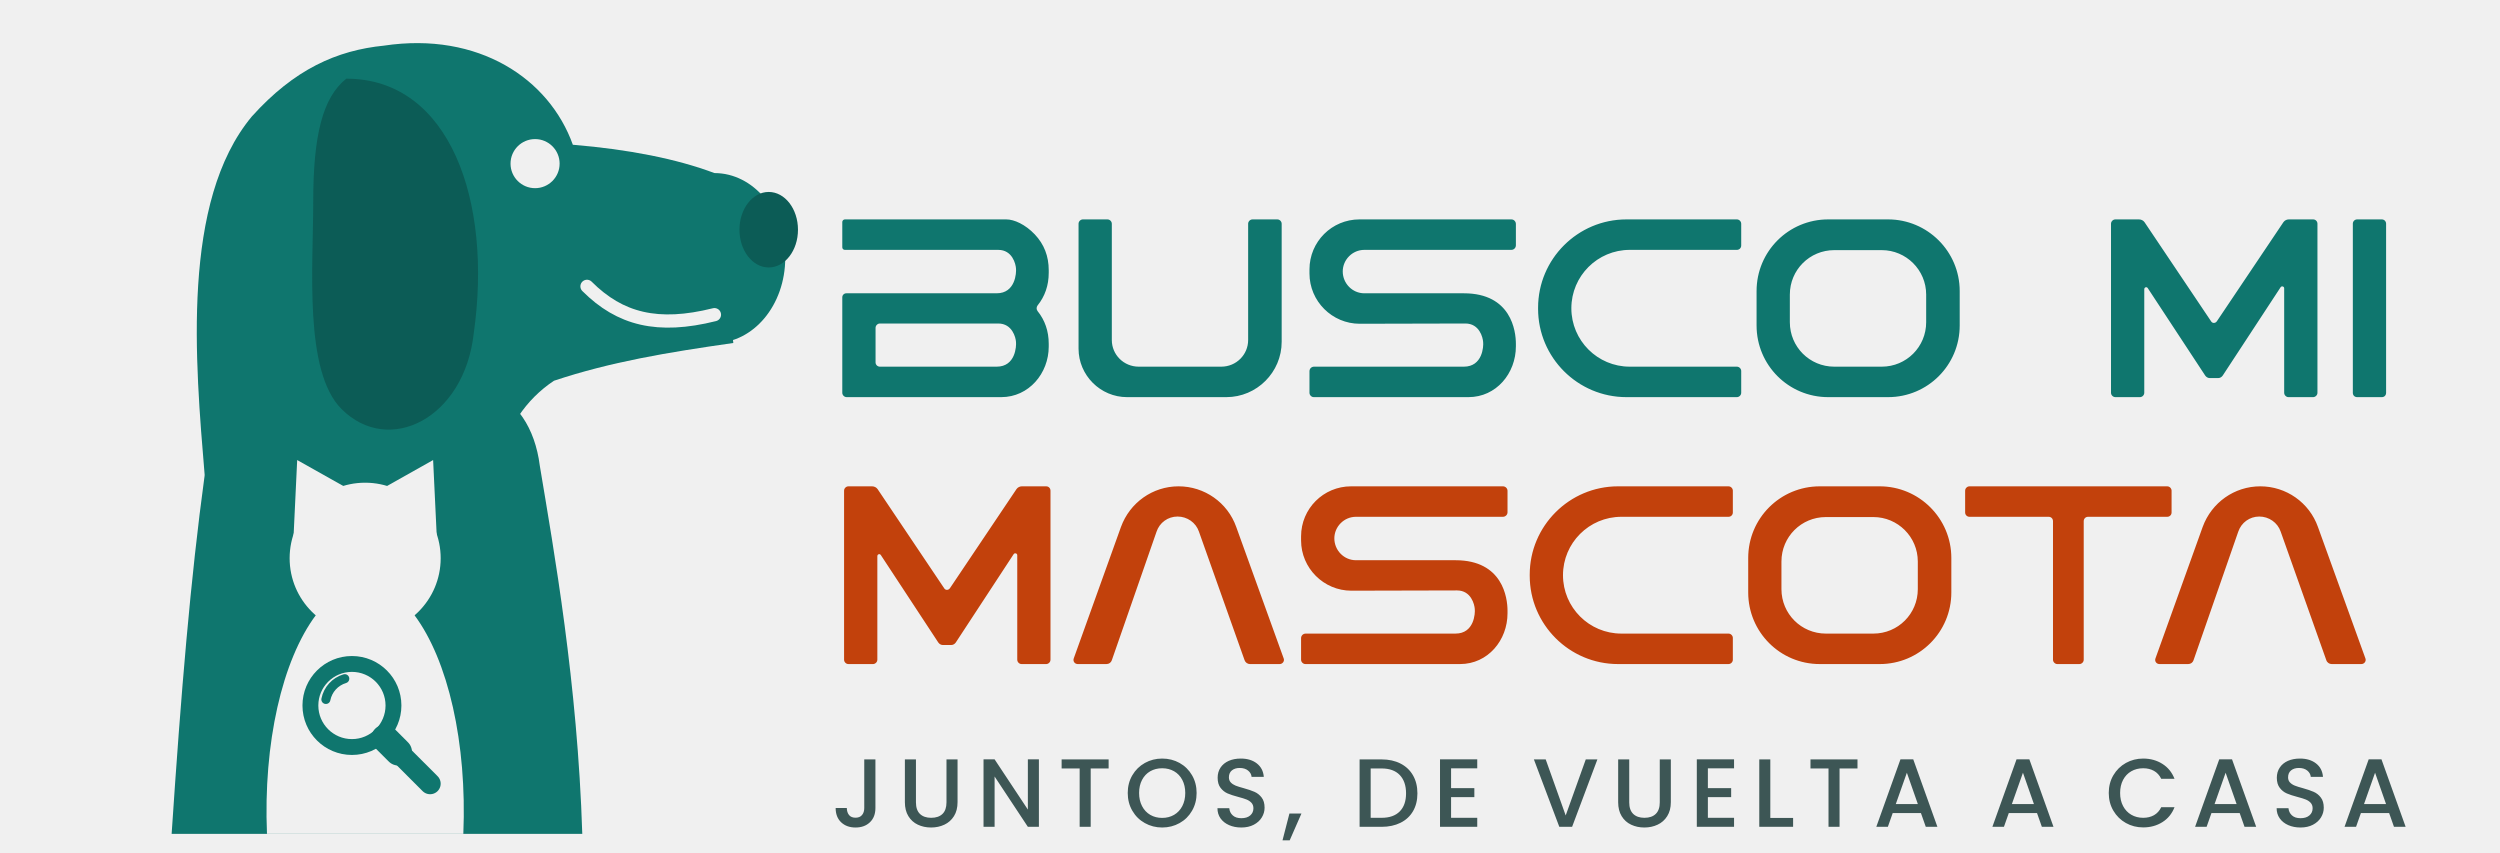
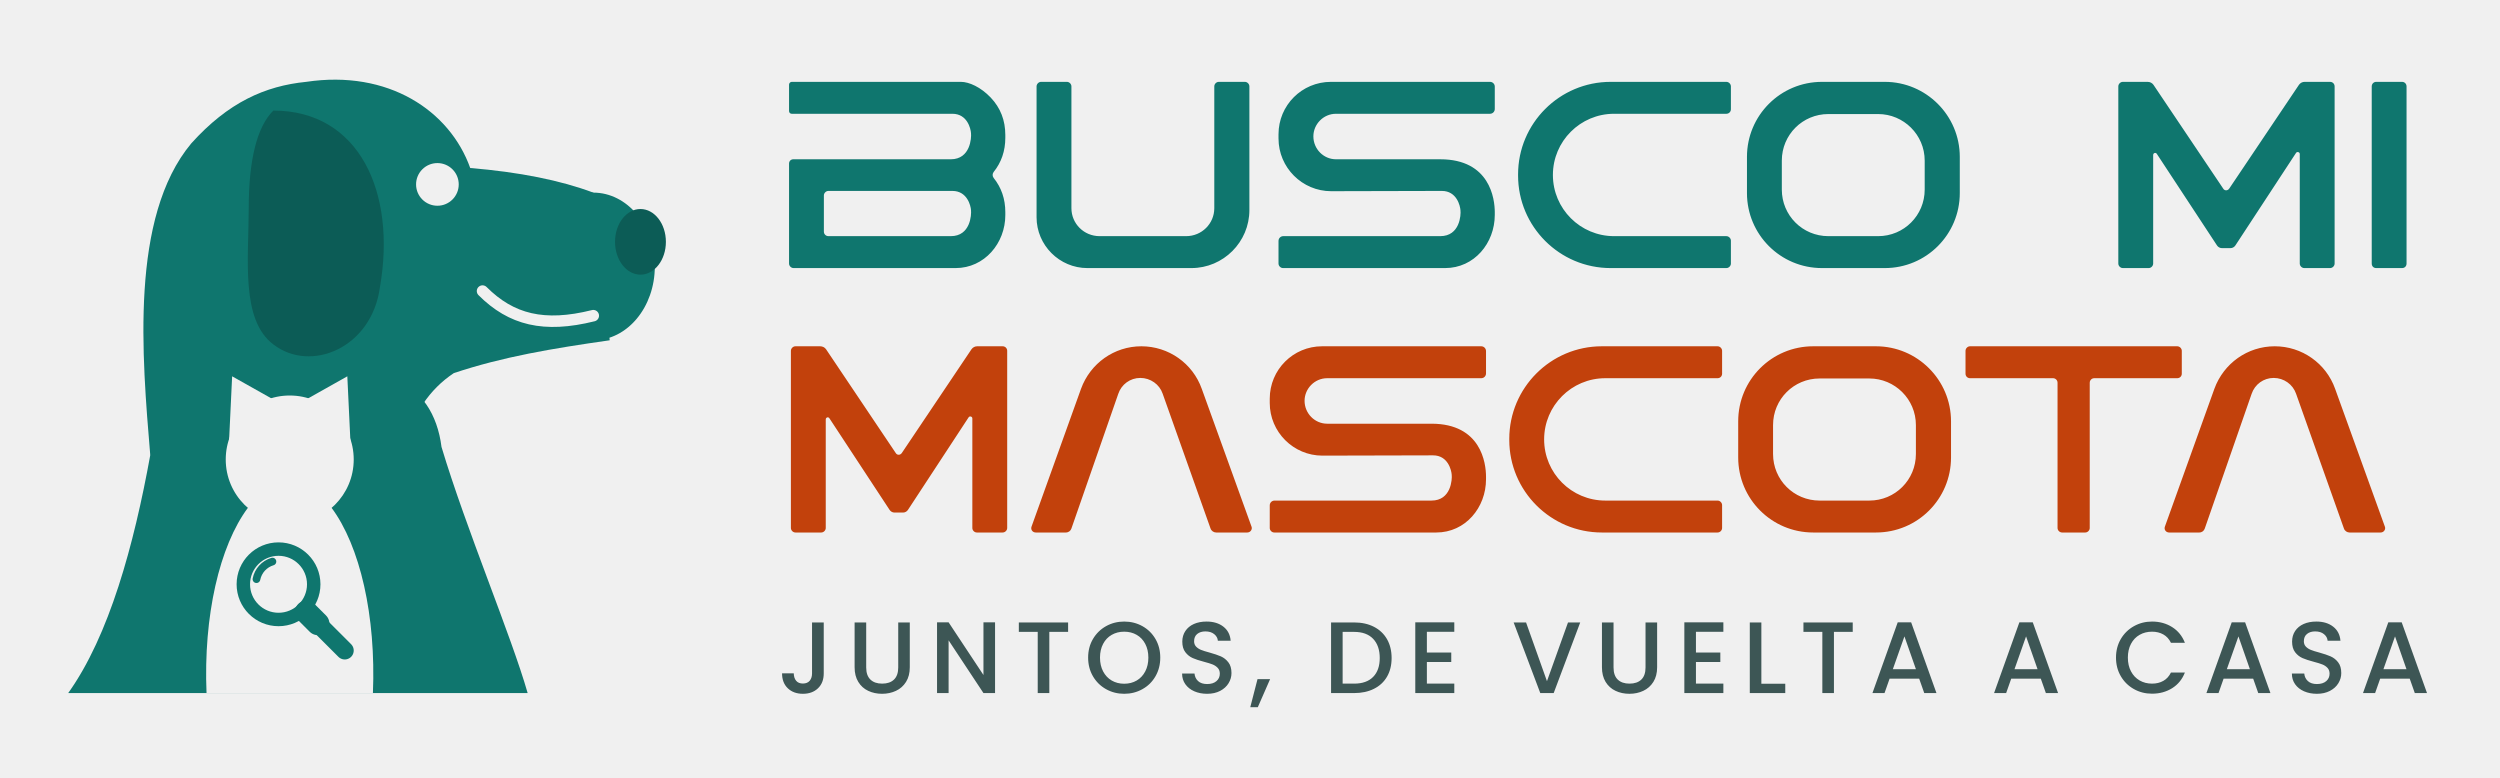
- <svg xmlns="http://www.w3.org/2000/svg" viewBox="0 0 768 262" width="768" height="262" role="img" aria-label="Busco mi mascota. Juntos, de vuelta a casa">
-   <g transform="translate(-6 0) scale(2.416667)">
+ <svg xmlns="http://www.w3.org/2000/svg" viewBox="0 0 733 228" width="733" height="228" role="img" aria-label="Busco mi mascota. Juntos, de vuelta a casa">
+   <g transform="translate(-13.07548 -6.669989) scale(2.004574)">
    <defs>
      <mask id="k0" maskUnits="userSpaceOnUse" x="-20" y="-20" width="260" height="360">
        <rect x="-20" y="-20" width="260" height="360" fill="#fff" />
        <circle cx="130" cy="58" r="5.2" fill="#000" />
        <path d="M168 90 C156 93 148 91 141 84" fill="none" stroke="#000" stroke-width="2.8" stroke-linecap="round" />
-         <g transform="translate(94 200) scale(.8) translate(-30 -100)">
+         <g transform="translate(94 182) scale(.78) translate(-30 -100)">
          <g fill="#000">
            <circle cx="30" cy="27" r="20" />
            <path d="M11 22 L12 1 L28 10 Z" />
            <path d="M49 22 L48 1 L32 10 Z" />
            <path d="M17 42 C8 54 3 76 4 100 L56 100 C57 76 52 54 43 42 Z" />
          </g>
        </g>
      </mask>
    </defs>
-     <g transform="translate(-7.5 -14) scale(.6)">
+     <g transform="translate(-7.5 -4.5) scale(.6)">
      <g mask="url(#k0)">
        <g fill="#0f766e">
          <path d="M60 124 C58 100 55 66 70 48 C79 38 88 34 98 33 C118 30 133 40 138 54 C150 55 160 57 168 60 L172 96 C158 98 146 100 134 104 C128 108 124 114 122 122 L100 134 Z" />
          <ellipse cx="168" cy="78" rx="15" ry="18" />
-           <path d="M60 124 C57 146 55 170 53 200 L140 200 C139 168 134 140 131 122 C130 114 126 108 120 106 L100 96 Z" />
+           <path d="M60 124 C56 146 50 168 40 182 L152 182 C148 168 137 142 131 122 C130 114 126 108 120 106 L100 96 Z" />
          <ellipse cx="179.5" cy="72" rx="6.2" ry="8" fill="#0c5c56" />
-           <path fill="#0c5c56" d="M90 40 C112 40 121 66 117 94 C115 112 99 120 89 110 C81 102 83 80 83 66 C83 52 85 44 90 40 Z" />
+           <path fill="#0c5c56" d="M90 40 C111 40 120 60 116 83 C114 98 99 104 90 97 C82 91 84 76 84 64 C84 52 86 44 90 40 Z" />
        </g>
      </g>
-       <g transform="translate(94 200) scale(.8) translate(-30 -100)" fill="none" stroke="#0f766e" stroke-linecap="round">
+       <g transform="translate(94 182) scale(.78) translate(-30 -100)" fill="none" stroke="#0f766e" stroke-linecap="round">
        <circle cx="26.5" cy="66" r="11" stroke-width="4.2" />
        <path d="M19.6 64.4 A7.2 7.2 0 0 1 24.6 58.9" stroke-width="2.4" />
        <line x1="35.2" y1="74.7" x2="38.8" y2="78.3" stroke-width="7.2" />
        <line x1="39.6" y1="79.1" x2="47.2" y2="86.7" stroke-width="5.6" />
      </g>
    </g>
  </g>
-   <path fill="#0f766e" d="M322.17 83.78L322.17 83C322.17 78.71 320.76 75.04 317.88 72C314.99 68.96 311.56 67.4 309.14 67.4L259.53 67.4C259.14 67.4 258.75 67.79 258.75 68.18L258.75 75.98C258.75 76.45 259.14 76.76 259.53 76.76L306.65 76.76C311.01 76.76 312.03 81.13 312.11 82.45C312.26 83.78 311.95 90.1 306.18 90.1L260 90.1C259.3 90.1 258.75 90.64 258.75 91.35L258.75 120.67C258.75 121.38 259.38 122 260.08 122L307.58 122C316.08 122 322.17 114.67 322.17 106.48L322.17 105.62C322.17 101.72 321 98.37 318.74 95.56C318.35 95.01 318.35 94.39 318.74 93.84C321 91.03 322.17 87.68 322.17 83.78M306.18 112.64L270.3 112.64C269.6 112.64 268.97 112.09 268.97 111.31L268.97 100.71C268.97 100 269.6 99.38 270.3 99.38L306.65 99.38C311.01 99.38 312.03 103.75 312.11 105C312.26 106.4 311.95 112.64 306.18 112.64M392.4 67.4L384.76 67.4C384.06 67.4 383.43 68.02 383.43 68.73L383.43 104.45C383.43 108.97 379.77 112.64 375.17 112.64L349.82 112.64C345.21 112.64 341.55 108.97 341.55 104.45L341.55 68.73C341.55 68.02 340.92 67.4 340.22 67.4L332.66 67.4C331.95 67.4 331.33 68.02 331.33 68.73L331.33 107.1C331.33 115.29 338.04 122 346.23 122L376.73 122C386.09 122 393.73 114.36 393.73 105L393.73 68.73C393.73 68.02 393.11 67.4 392.4 67.4M419.12 90.1C415.45 90.1 412.49 87.06 412.49 83.39C412.49 79.8 415.45 76.76 419.12 76.76L464.28 76.76C465.06 76.76 465.68 76.14 465.68 75.36L465.68 68.8C465.68 68.02 465.06 67.4 464.28 67.4L417.63 67.4C409.13 67.4 402.27 74.26 402.27 82.77L402.27 84.01C402.27 92.52 409.21 99.46 417.71 99.46L450.16 99.38C454.53 99.38 455.54 103.75 455.62 105.07C455.78 106.4 455.46 112.64 449.69 112.64L403.67 112.64C402.89 112.64 402.27 113.26 402.27 114.04L402.27 120.67C402.27 121.38 402.89 122 403.59 122L451.1 122C459.68 122 465.68 114.67 465.68 106.4L465.68 105.62C465.68 101.72 464.28 90.1 449.69 90.1M500.66 76.76L533.58 76.76C534.28 76.76 534.9 76.21 534.9 75.43L534.9 68.73C534.9 68.02 534.28 67.4 533.58 67.4L499.65 67.4C484.67 67.4 472.5 79.57 472.5 94.54L472.5 94.86C472.5 109.83 484.67 122 499.65 122L533.58 122C534.28 122 534.9 121.38 534.9 120.67L534.9 113.97C534.9 113.26 534.28 112.64 533.58 112.64L500.66 112.64C490.76 112.64 482.72 104.61 482.72 94.7C482.72 84.79 490.76 76.76 500.66 76.76M580.02 67.4L561.62 67.4C549.45 67.4 539.62 77.23 539.62 89.4L539.62 100C539.62 112.17 549.45 122 561.62 122L580.02 122C592.19 122 602.02 112.17 602.02 100L602.02 89.4C602.02 77.23 592.11 67.4 580.02 67.4M591.72 98.99C591.72 106.56 585.64 112.64 578.07 112.64L563.49 112.64C555.92 112.64 549.84 106.56 549.84 98.99L549.84 90.49C549.84 82.92 555.92 76.84 563.49 76.84L578.07 76.84C585.56 76.84 591.72 82.92 591.72 90.49M703.1 67.4C702.48 67.4 701.85 67.71 701.46 68.26L681.03 98.68C680.56 99.38 679.62 99.38 679.23 98.68L658.8 68.26C658.41 67.71 657.78 67.4 657.08 67.4L649.83 67.4C649.13 67.4 648.5 68.02 648.5 68.73L648.5 120.67C648.5 121.38 649.13 122 649.83 122L657.39 122C658.1 122 658.72 121.38 658.72 120.67L658.72 88.85C658.72 88.23 659.5 87.99 659.81 88.54L677.44 115.37C677.75 115.84 678.3 116.15 678.84 116.15L681.42 116.15C681.96 116.15 682.51 115.84 682.82 115.37L700.61 88.23C700.92 87.76 701.7 87.99 701.7 88.54L701.7 120.67C701.7 121.38 702.32 122 703.02 122L710.59 122C711.29 122 711.92 121.38 711.92 120.67L711.92 68.73C711.92 68.02 711.37 67.4 710.59 67.4M731.69 122C732.47 122 733.01 121.45 733.01 120.67L733.01 68.73C733.01 68.02 732.47 67.4 731.69 67.4L724.12 67.4C723.34 67.4 722.79 68.02 722.79 68.73L722.79 120.67C722.79 121.45 723.34 122 724.12 122" />
-   <path fill="#c2410c" d="M313.9 149.4C313.28 149.4 312.65 149.71 312.26 150.26L291.83 180.68C291.36 181.38 290.42 181.38 290.03 180.68L269.6 150.26C269.21 149.71 268.58 149.4 267.88 149.4L260.63 149.4C259.92 149.4 259.3 150.02 259.3 150.73L259.3 202.67C259.3 203.38 259.92 204 260.63 204L268.19 204C268.89 204 269.52 203.38 269.52 202.67L269.52 170.85C269.52 170.23 270.3 169.99 270.61 170.54L288.24 197.37C288.55 197.84 289.1 198.15 289.64 198.15L292.22 198.15C292.76 198.15 293.31 197.84 293.62 197.37L311.4 170.23C311.72 169.76 312.5 169.99 312.5 170.54L312.5 202.67C312.5 203.38 313.12 204 313.82 204L321.39 204C322.09 204 322.71 203.38 322.71 202.67L322.71 150.73C322.71 150.02 322.17 149.4 321.39 149.4M394.35 202.28L379.77 161.88C377.12 154.39 370.02 149.4 362.06 149.4C354.11 149.4 347.09 154.39 344.36 161.88L329.85 202.28C329.54 203.14 330.16 204 331.1 204L339.91 204C340.69 204 341.31 203.53 341.55 202.83L355.28 163.36C356.21 160.55 358.79 158.68 361.75 158.68C364.71 158.68 367.37 160.55 368.3 163.28L382.34 202.83C382.58 203.53 383.28 204 383.98 204L393.11 204C394.04 204 394.67 203.06 394.35 202.28M416.54 172.1C412.88 172.1 409.91 169.06 409.91 165.39C409.91 161.8 412.88 158.76 416.54 158.76L461.7 158.76C462.48 158.76 463.11 158.14 463.11 157.36L463.11 150.8C463.11 150.02 462.48 149.4 461.7 149.4L415.06 149.4C406.56 149.4 399.69 156.26 399.69 164.77L399.69 166.01C399.69 174.52 406.64 181.46 415.14 181.46L447.59 181.38C451.95 181.38 452.97 185.75 453.05 187.07C453.2 188.4 452.89 194.64 447.12 194.64L401.1 194.64C400.32 194.64 399.69 195.26 399.69 196.04L399.69 202.67C399.69 203.38 400.32 204 401.02 204L448.52 204C457.1 204 463.11 196.67 463.11 188.4L463.11 187.62C463.11 183.72 461.7 172.1 447.12 172.1M498.09 158.76L531 158.76C531.71 158.76 532.33 158.21 532.33 157.43L532.33 150.73C532.33 150.02 531.71 149.4 531 149.4L497.07 149.4C482.1 149.4 469.93 161.57 469.93 176.54L469.93 176.86C469.93 191.83 482.1 204 497.07 204L531 204C531.71 204 532.33 203.38 532.33 202.67L532.33 195.97C532.33 195.26 531.71 194.64 531 194.64L498.09 194.64C488.18 194.64 480.15 186.61 480.15 176.7C480.15 166.79 488.18 158.76 498.09 158.76M577.45 149.4L559.04 149.4C546.87 149.4 537.05 159.23 537.05 171.4L537.05 182C537.05 194.17 546.87 204 559.04 204L577.45 204C589.62 204 599.45 194.17 599.45 182L599.45 171.4C599.45 159.23 589.54 149.4 577.45 149.4M589.15 180.99C589.15 188.56 583.07 194.64 575.5 194.64L560.91 194.64C553.35 194.64 547.26 188.56 547.26 180.99L547.26 172.49C547.26 164.92 553.35 158.84 560.91 158.84L575.5 158.84C582.99 158.84 589.15 164.92 589.15 172.49M605.02 149.4C604.32 149.4 603.69 150.02 603.69 150.73L603.69 157.43C603.69 158.21 604.32 158.76 605.02 158.76L629.36 158.76C630.14 158.76 630.68 159.38 630.68 160.09L630.68 202.67C630.68 203.38 631.31 204 632.01 204L638.79 204C639.5 204 640.12 203.38 640.12 202.67L640.12 160.09C640.12 159.38 640.67 158.76 641.45 158.76L665.78 158.76C666.48 158.76 667.11 158.21 667.11 157.43L667.11 150.73C667.11 150.02 666.48 149.4 665.78 149.4M726.66 202.28L712.07 161.88C709.42 154.39 702.32 149.4 694.37 149.4C686.41 149.4 679.39 154.39 676.66 161.88L662.15 202.28C661.84 203.14 662.46 204 663.4 204L672.21 204C672.99 204 673.62 203.53 673.85 202.83L687.58 163.36C688.52 160.55 691.09 158.68 694.05 158.68C697.02 158.68 699.67 160.55 700.61 163.28L714.65 202.83C714.88 203.53 715.58 204 716.28 204L725.41 204C726.35 204 726.97 203.06 726.66 202.28" />
-   <path fill="#3d5655" d="M265.5 233.29L268.93 233.29L268.93 248.22Q268.93 250.99 267.24 252.6Q265.56 254.21 262.82 254.21L262.82 254.21Q260.08 254.21 258.39 252.6Q256.71 250.99 256.71 248.22L256.71 248.22L260.14 248.22Q260.17 249.59 260.84 250.4Q261.51 251.2 262.82 251.2L262.82 251.2Q264.13 251.2 264.81 250.38Q265.5 249.56 265.5 248.22L265.5 248.22L265.5 233.29M277.98 233.29L281.38 233.29L281.38 246.49Q281.38 248.85 282.61 250.04Q283.85 251.23 286.06 251.23L286.06 251.23Q288.29 251.23 289.53 250.04Q290.76 248.85 290.76 246.49L290.76 246.49L290.76 233.29L294.16 233.29L294.16 246.43Q294.16 248.97 293.06 250.72Q291.95 252.48 290.11 253.34Q288.26 254.21 286.03 254.21L286.03 254.21Q283.79 254.21 281.96 253.34Q280.13 252.48 279.05 250.72Q277.98 248.97 277.98 246.43L277.98 246.43L277.98 233.29M319.15 233.27L319.15 254L315.76 254L305.54 238.54L305.54 254L302.14 254L302.14 233.27L305.54 233.27L315.76 248.7L315.76 233.27L319.15 233.27M326.13 233.29L340.57 233.29L340.57 236.07L335.06 236.07L335.06 254L331.67 254L331.67 236.07L326.13 236.07L326.13 233.29M357.02 254.21Q354.13 254.21 351.7 252.85Q349.27 251.5 347.86 249.07Q346.44 246.64 346.44 243.6L346.44 243.6Q346.44 240.56 347.86 238.15Q349.27 235.74 351.7 234.38Q354.13 233.03 357.02 233.03L357.02 233.03Q359.94 233.03 362.37 234.38Q364.79 235.74 366.19 238.15Q367.6 240.56 367.6 243.6L367.6 243.6Q367.6 246.64 366.19 249.07Q364.79 251.5 362.37 252.85Q359.94 254.21 357.02 254.21L357.02 254.21M357.02 251.26Q359.07 251.26 360.68 250.32Q362.29 249.38 363.2 247.64Q364.11 245.9 364.11 243.6L364.11 243.6Q364.11 241.31 363.2 239.58Q362.29 237.85 360.68 236.93Q359.07 236.01 357.02 236.01L357.02 236.01Q354.96 236.01 353.35 236.93Q351.75 237.85 350.84 239.58Q349.93 241.31 349.93 243.6L349.93 243.6Q349.93 245.9 350.84 247.64Q351.75 249.38 353.35 250.32Q354.96 251.26 357.02 251.26L357.02 251.26M381.33 254.21Q379.24 254.21 377.58 253.48Q375.91 252.75 374.95 251.41Q374 250.07 374 248.28L374 248.28L377.63 248.28Q377.75 249.62 378.69 250.48Q379.63 251.35 381.33 251.35L381.33 251.35Q383.09 251.35 384.07 250.5Q385.05 249.65 385.05 248.31L385.05 248.31Q385.05 247.27 384.44 246.61Q383.83 245.96 382.92 245.6Q382.01 245.24 380.41 244.82L380.41 244.82Q378.38 244.29 377.11 243.74Q375.85 243.19 374.95 242.02Q374.06 240.86 374.06 238.93L374.06 238.93Q374.06 237.14 374.95 235.8Q375.85 234.46 377.46 233.74Q379.06 233.03 381.18 233.03L381.18 233.03Q384.19 233.03 386.11 234.53Q388.03 236.04 388.24 238.66L388.24 238.66L384.49 238.66Q384.4 237.53 383.41 236.72Q382.43 235.92 380.82 235.92L380.82 235.92Q379.36 235.92 378.44 236.66Q377.52 237.41 377.52 238.81L377.52 238.81Q377.52 239.76 378.1 240.37Q378.68 240.98 379.57 241.34Q380.47 241.7 382.01 242.11L382.01 242.11Q384.07 242.68 385.37 243.25Q386.66 243.81 387.57 244.99Q388.48 246.16 388.48 248.13L388.48 248.13Q388.48 249.71 387.63 251.11Q386.78 252.51 385.16 253.36Q383.53 254.21 381.33 254.21L381.33 254.21M396.11 249.92L399.8 249.92L396.2 258.14L393.99 258.14L396.11 249.92M424.44 233.29Q427.74 233.29 430.23 234.56Q432.72 235.83 434.08 238.2Q435.43 240.56 435.43 243.72L435.43 243.72Q435.43 246.88 434.08 249.2Q432.72 251.53 430.23 252.76Q427.74 254 424.44 254L424.44 254L417.67 254L417.67 233.29L424.44 233.29M424.44 251.23Q428.07 251.23 430.01 249.26Q431.94 247.3 431.94 243.72L431.94 243.72Q431.94 240.12 430.01 238.09Q428.07 236.07 424.44 236.07L424.44 236.07L421.07 236.07L421.07 251.23L424.44 251.23M453.81 236.04L445.77 236.04L445.77 242.11L452.92 242.11L452.92 244.88L445.77 244.88L445.77 251.23L453.81 251.23L453.81 254L442.37 254L442.37 233.27L453.81 233.27L453.81 236.04M487.15 233.29L490.72 233.29L482.95 254L479.02 254L471.21 233.29L474.84 233.29L480.98 250.51L487.15 233.29M497.1 233.29L500.5 233.29L500.5 246.49Q500.5 248.85 501.73 250.04Q502.97 251.23 505.17 251.23L505.17 251.23Q507.41 251.23 508.64 250.04Q509.88 248.85 509.88 246.49L509.88 246.49L509.88 233.29L513.28 233.29L513.28 246.43Q513.28 248.97 512.17 250.72Q511.07 252.48 509.22 253.34Q507.38 254.21 505.14 254.21L505.14 254.21Q502.91 254.21 501.08 253.34Q499.24 252.48 498.17 250.72Q497.1 248.97 497.1 246.43L497.1 246.43L497.1 233.29M532.7 236.04L524.66 236.04L524.66 242.11L531.81 242.11L531.81 244.88L524.66 244.88L524.66 251.23L532.7 251.23L532.7 254L521.26 254L521.26 233.27L532.7 233.27L532.7 236.04M543.84 233.29L543.84 251.26L550.84 251.26L550.84 254L540.45 254L540.45 233.29L543.84 233.29M556.18 233.29L570.62 233.29L570.62 236.07L565.11 236.07L565.11 254L561.72 254L561.72 236.07L556.18 236.07L556.18 233.29M591.6 254L590.11 249.77L581.44 249.77L579.95 254L576.4 254L583.82 233.27L587.75 233.27L595.17 254L591.6 254M582.39 247L589.16 247L585.79 237.38L582.39 247M627.26 254L625.77 249.77L617.1 249.77L615.61 254L612.06 254L619.48 233.27L623.42 233.27L630.83 254L627.26 254M618.05 247L624.82 247L621.45 237.38L618.05 247M647.81 243.6Q647.81 240.56 649.23 238.15Q650.65 235.74 653.07 234.38Q655.5 233.03 658.39 233.03L658.39 233.03Q661.7 233.03 664.27 234.65Q666.85 236.27 668.01 239.25L668.01 239.25L663.93 239.25Q663.13 237.61 661.7 236.81Q660.27 236.01 658.39 236.01L658.39 236.01Q656.34 236.01 654.73 236.93Q653.12 237.85 652.21 239.58Q651.3 241.31 651.3 243.6L651.3 243.6Q651.3 245.9 652.21 247.62Q653.12 249.35 654.73 250.29Q656.34 251.23 658.39 251.23L658.39 251.23Q660.27 251.23 661.7 250.43Q663.13 249.62 663.93 247.98L663.93 247.98L668.01 247.98Q666.85 250.96 664.27 252.57Q661.7 254.18 658.39 254.18L658.39 254.18Q655.47 254.18 653.06 252.82Q650.65 251.47 649.23 249.05Q647.81 246.64 647.81 243.6L647.81 243.6M689.52 254L688.03 249.77L679.36 249.77L677.87 254L674.33 254L681.75 233.27L685.68 233.27L693.1 254L689.52 254M680.32 247L687.08 247L683.71 237.38L680.32 247M706.71 254.21Q704.63 254.21 702.96 253.48Q701.29 252.75 700.34 251.41Q699.38 250.07 699.38 248.28L699.38 248.28L703.02 248.28Q703.14 249.62 704.08 250.48Q705.01 251.35 706.71 251.35L706.71 251.35Q708.47 251.35 709.45 250.5Q710.44 249.65 710.44 248.31L710.44 248.31Q710.44 247.27 709.83 246.61Q709.22 245.96 708.31 245.6Q707.4 245.24 705.79 244.82L705.79 244.82Q703.76 244.29 702.5 243.74Q701.23 243.19 700.34 242.02Q699.44 240.86 699.44 238.93L699.44 238.93Q699.44 237.14 700.34 235.8Q701.23 234.46 702.84 233.74Q704.45 233.03 706.56 233.03L706.56 233.03Q709.57 233.03 711.49 234.53Q713.42 236.04 713.62 238.66L713.62 238.66L709.87 238.66Q709.78 237.53 708.8 236.72Q707.82 235.92 706.21 235.92L706.21 235.92Q704.75 235.92 703.82 236.66Q702.9 237.41 702.9 238.81L702.9 238.81Q702.9 239.76 703.48 240.37Q704.06 240.98 704.96 241.34Q705.85 241.7 707.4 242.11L707.4 242.11Q709.45 242.68 710.75 243.25Q712.05 243.81 712.95 244.99Q713.86 246.16 713.86 248.13L713.86 248.13Q713.86 249.71 713.01 251.11Q712.16 252.51 710.54 253.36Q708.92 254.21 706.71 254.21L706.71 254.21M735.43 254L733.94 249.77L725.27 249.77L723.78 254L720.24 254L727.66 233.27L731.59 233.27L739.01 254L735.43 254M726.23 247L732.99 247L729.62 237.38L726.23 247" />
+   <path fill="#0f766e" d="M294.76 40.38L294.76 39.6C294.76 35.31 293.36 31.64 290.47 28.6C287.58 25.56 284.15 24 281.73 24L232.13 24C231.74 24 231.35 24.39 231.35 24.78L231.35 32.58C231.35 33.05 231.74 33.36 232.13 33.36L279.24 33.36C283.61 33.36 284.62 37.73 284.7 39.05C284.85 40.38 284.54 46.7 278.77 46.7L232.59 46.7C231.89 46.7 231.35 47.24 231.35 47.95L231.35 77.27C231.35 77.98 231.97 78.6 232.67 78.6L280.17 78.6C288.68 78.6 294.76 71.27 294.76 63.08L294.76 62.22C294.76 58.32 293.59 54.97 291.33 52.16C290.94 51.61 290.94 50.99 291.33 50.44C293.59 47.63 294.76 44.28 294.76 40.38M278.77 69.24L242.89 69.24C242.19 69.24 241.56 68.69 241.56 67.91L241.56 57.31C241.56 56.6 242.19 55.98 242.89 55.98L279.24 55.98C283.61 55.98 284.62 60.35 284.7 61.6C284.85 63 284.54 69.24 278.77 69.24M365 24L357.35 24C356.65 24 356.03 24.62 356.03 25.33L356.03 61.05C356.03 65.57 352.36 69.24 347.76 69.24L322.41 69.24C317.81 69.24 314.14 65.57 314.14 61.05L314.14 25.33C314.14 24.62 313.52 24 312.81 24L305.25 24C304.55 24 303.92 24.62 303.92 25.33L303.92 63.7C303.92 71.89 310.63 78.6 318.82 78.6L349.32 78.6C358.68 78.6 366.32 70.96 366.32 61.6L366.32 25.33C366.32 24.62 365.7 24 365 24M391.71 46.7C388.04 46.7 385.08 43.66 385.08 39.99C385.08 36.4 388.04 33.36 391.71 33.36L436.87 33.36C437.65 33.36 438.27 32.74 438.27 31.96L438.27 25.4C438.27 24.62 437.65 24 436.87 24L390.23 24C381.72 24 374.86 30.86 374.86 39.37L374.86 40.61C374.86 49.12 381.8 56.06 390.3 56.06L422.75 55.98C427.12 55.98 428.13 60.35 428.21 61.67C428.37 63 428.06 69.24 422.28 69.24L376.26 69.24C375.48 69.24 374.86 69.86 374.86 70.64L374.86 77.27C374.86 77.98 375.48 78.6 376.19 78.6L423.69 78.6C432.27 78.6 438.27 71.27 438.27 63L438.27 62.22C438.27 58.32 436.87 46.7 422.28 46.7M473.25 33.36L506.17 33.36C506.87 33.36 507.5 32.81 507.5 32.03L507.5 25.33C507.5 24.62 506.87 24 506.17 24L472.24 24C457.26 24 445.1 36.17 445.1 51.14L445.1 51.46C445.1 66.43 457.26 78.6 472.24 78.6L506.17 78.6C506.87 78.6 507.5 77.98 507.5 77.27L507.5 70.57C507.5 69.86 506.87 69.24 506.17 69.24L473.25 69.24C463.35 69.24 455.31 61.21 455.31 51.3C455.31 41.39 463.35 33.36 473.25 33.36M552.62 24L534.21 24C522.04 24 512.21 33.83 512.21 46L512.21 56.6C512.21 68.77 522.04 78.6 534.21 78.6L552.62 78.6C564.78 78.6 574.61 68.77 574.61 56.6L574.61 46C574.61 33.83 564.71 24 552.62 24M564.32 55.59C564.32 63.16 558.23 69.24 550.67 69.24L536.08 69.24C528.51 69.24 522.43 63.16 522.43 55.59L522.43 47.09C522.43 39.52 528.51 33.44 536.08 33.44L550.67 33.44C558.15 33.44 564.32 39.52 564.32 47.09M675.69 24C675.07 24 674.45 24.31 674.06 24.86L653.62 55.28C653.15 55.98 652.22 55.98 651.83 55.28L631.39 24.86C631 24.31 630.38 24 629.67 24L622.42 24C621.72 24 621.09 24.62 621.09 25.33L621.09 77.27C621.09 77.98 621.72 78.6 622.42 78.6L629.99 78.6C630.69 78.6 631.31 77.98 631.31 77.27L631.31 45.45C631.31 44.83 632.09 44.59 632.4 45.14L650.03 71.97C650.34 72.44 650.89 72.75 651.44 72.75L654.01 72.75C654.56 72.75 655.1 72.44 655.41 71.97L673.2 44.83C673.51 44.36 674.29 44.59 674.29 45.14L674.29 77.27C674.29 77.98 674.91 78.6 675.62 78.6L683.18 78.6C683.88 78.6 684.51 77.98 684.51 77.27L684.51 25.33C684.51 24.62 683.96 24 683.18 24M704.28 78.6C705.06 78.6 705.6 78.05 705.6 77.27L705.6 25.33C705.6 24.62 705.06 24 704.28 24L696.71 24C695.93 24 695.39 24.62 695.39 25.33L695.39 77.27C695.39 78.05 695.93 78.6 696.71 78.6" />
+   <path fill="#c2410c" d="M286.49 101.53C285.87 101.53 285.24 101.84 284.85 102.39L264.42 132.81C263.95 133.51 263.01 133.51 262.62 132.81L242.19 102.39C241.8 101.84 241.17 101.53 240.47 101.53L233.22 101.53C232.52 101.53 231.89 102.16 231.89 102.86L231.89 154.81C231.89 155.51 232.52 156.13 233.22 156.13L240.78 156.13C241.49 156.13 242.11 155.51 242.11 154.81L242.11 122.98C242.11 122.36 242.89 122.12 243.2 122.67L260.83 149.5C261.14 149.97 261.69 150.28 262.23 150.28L264.81 150.28C265.35 150.28 265.9 149.97 266.21 149.5L284 122.36C284.31 121.89 285.09 122.12 285.09 122.67L285.09 154.81C285.09 155.51 285.71 156.13 286.41 156.13L293.98 156.13C294.68 156.13 295.31 155.51 295.31 154.81L295.31 102.86C295.31 102.16 294.76 101.53 293.98 101.53M366.95 154.42L352.36 114.01C349.71 106.52 342.61 101.53 334.65 101.53C326.7 101.53 319.68 106.52 316.95 114.01L302.44 154.42C302.13 155.27 302.75 156.13 303.69 156.13L312.5 156.13C313.28 156.13 313.91 155.66 314.14 154.96L327.87 115.49C328.8 112.69 331.38 110.81 334.34 110.81C337.31 110.81 339.96 112.69 340.89 115.42L354.93 154.96C355.17 155.66 355.87 156.13 356.57 156.13L365.7 156.13C366.63 156.13 367.26 155.2 366.95 154.42M389.13 124.23C385.47 124.23 382.5 121.19 382.5 117.52C382.5 113.93 385.47 110.89 389.13 110.89L434.3 110.89C435.08 110.89 435.7 110.27 435.7 109.49L435.7 102.94C435.7 102.16 435.08 101.53 434.3 101.53L387.65 101.53C379.15 101.53 372.29 108.4 372.29 116.9L372.29 118.15C372.29 126.65 379.23 133.59 387.73 133.59L420.18 133.51C424.55 133.51 425.56 137.88 425.64 139.21C425.79 140.53 425.48 146.77 419.71 146.77L373.69 146.77C372.91 146.77 372.29 147.4 372.29 148.18L372.29 154.81C372.29 155.51 372.91 156.13 373.61 156.13L421.11 156.13C429.69 156.13 435.7 148.8 435.7 140.53L435.7 139.75C435.7 135.85 434.3 124.23 419.71 124.23M470.68 110.89L503.6 110.89C504.3 110.89 504.92 110.35 504.92 109.57L504.92 102.86C504.92 102.16 504.3 101.53 503.6 101.53L469.67 101.53C454.69 101.53 442.52 113.7 442.52 128.68L442.52 128.99C442.52 143.96 454.69 156.13 469.67 156.13L503.6 156.13C504.3 156.13 504.92 155.51 504.92 154.81L504.92 148.1C504.92 147.4 504.3 146.77 503.6 146.77L470.68 146.77C460.77 146.77 452.74 138.74 452.74 128.83C452.74 118.93 460.77 110.89 470.68 110.89M550.04 101.53L531.63 101.53C519.47 101.53 509.64 111.36 509.64 123.53L509.64 134.14C509.64 146.3 519.47 156.13 531.63 156.13L550.04 156.13C562.21 156.13 572.04 146.3 572.04 134.14L572.04 123.53C572.04 111.36 562.13 101.53 550.04 101.53M561.74 133.12C561.74 140.69 555.66 146.77 548.09 146.77L533.51 146.77C525.94 146.77 519.86 140.69 519.86 133.12L519.86 124.62C519.86 117.05 525.94 110.97 533.51 110.97L548.09 110.97C555.58 110.97 561.74 117.05 561.74 124.62M577.61 101.53C576.91 101.53 576.29 102.16 576.29 102.86L576.29 109.57C576.29 110.35 576.91 110.89 577.61 110.89L601.95 110.89C602.73 110.89 603.27 111.52 603.27 112.22L603.27 154.81C603.27 155.51 603.9 156.13 604.6 156.13L611.39 156.13C612.09 156.13 612.71 155.51 612.71 154.81L612.71 112.22C612.71 111.52 613.26 110.89 614.04 110.89L638.37 110.89C639.08 110.89 639.7 110.35 639.7 109.57L639.7 102.86C639.7 102.16 639.08 101.53 638.37 101.53M699.25 154.42L684.66 114.01C682.01 106.52 674.91 101.53 666.96 101.53C659 101.53 651.98 106.52 649.25 114.01L634.74 154.42C634.43 155.27 635.06 156.13 635.99 156.13L644.81 156.13C645.59 156.13 646.21 155.66 646.44 154.96L660.17 115.49C661.11 112.69 663.68 110.81 666.65 110.81C669.61 110.81 672.26 112.69 673.2 115.42L687.24 154.96C687.47 155.66 688.17 156.13 688.88 156.13L698 156.13C698.94 156.13 699.56 155.2 699.25 154.42" />
+   <path fill="#3d5655" d="M238.09 182.5L241.52 182.5L241.52 197.43Q241.52 200.2 239.83 201.81Q238.15 203.42 235.41 203.42L235.41 203.42Q232.67 203.42 230.99 201.81Q229.3 200.2 229.3 197.43L229.3 197.43L232.73 197.43Q232.76 198.8 233.43 199.6Q234.1 200.41 235.41 200.41L235.41 200.41Q236.72 200.41 237.41 199.59Q238.09 198.77 238.09 197.43L238.09 197.43L238.09 182.5M250.57 182.5L253.97 182.5L253.97 195.7Q253.97 198.06 255.21 199.25Q256.44 200.44 258.65 200.44L258.65 200.44Q260.88 200.44 262.12 199.25Q263.36 198.06 263.36 195.7L263.36 195.7L263.36 182.5L266.75 182.5L266.75 195.64Q266.75 198.17 265.65 199.93Q264.55 201.69 262.7 202.55Q260.85 203.42 258.62 203.42L258.62 203.42Q256.38 203.42 254.55 202.55Q252.72 201.69 251.65 199.93Q250.57 198.17 250.57 195.64L250.57 195.64L250.57 182.5M291.75 182.47L291.75 203.21L288.35 203.21L278.13 187.75L278.13 203.21L274.74 203.21L274.74 182.47L278.13 182.47L288.35 197.91L288.35 182.47L291.75 182.47M298.72 182.5L313.17 182.5L313.17 185.27L307.66 185.27L307.66 203.21L304.26 203.21L304.26 185.27L298.72 185.27L298.72 182.5M329.61 203.42Q326.72 203.42 324.29 202.06Q321.87 200.71 320.45 198.28Q319.04 195.85 319.04 192.81L319.04 192.81Q319.04 189.77 320.45 187.36Q321.87 184.95 324.29 183.59Q326.72 182.24 329.61 182.24L329.61 182.24Q332.53 182.24 334.96 183.59Q337.39 184.95 338.79 187.36Q340.19 189.77 340.19 192.81L340.19 192.81Q340.19 195.85 338.79 198.28Q337.39 200.71 334.96 202.06Q332.53 203.42 329.61 203.42L329.61 203.42M329.61 200.47Q331.67 200.47 333.28 199.53Q334.88 198.59 335.79 196.85Q336.7 195.11 336.7 192.81L336.7 192.81Q336.7 190.52 335.79 188.79Q334.88 187.06 333.28 186.14Q331.67 185.21 329.61 185.21L329.61 185.21Q327.56 185.21 325.95 186.14Q324.34 187.06 323.43 188.79Q322.52 190.52 322.52 192.81L322.52 192.81Q322.52 195.11 323.43 196.85Q324.34 198.59 325.95 199.53Q327.56 200.47 329.61 200.47L329.61 200.47M353.92 203.42Q351.84 203.42 350.17 202.69Q348.5 201.96 347.55 200.62Q346.59 199.28 346.59 197.49L346.59 197.49L350.23 197.49Q350.35 198.83 351.28 199.69Q352.22 200.56 353.92 200.56L353.92 200.56Q355.68 200.56 356.66 199.71Q357.65 198.86 357.65 197.52L357.65 197.52Q357.65 196.48 357.03 195.82Q356.42 195.17 355.52 194.81Q354.61 194.45 353 194.03L353 194.03Q350.97 193.5 349.71 192.95Q348.44 192.39 347.55 191.23Q346.65 190.07 346.65 188.13L346.65 188.13Q346.65 186.35 347.55 185.01Q348.44 183.67 350.05 182.95Q351.66 182.24 353.77 182.24L353.77 182.24Q356.78 182.24 358.7 183.74Q360.62 185.24 360.83 187.87L360.83 187.87L357.08 187.87Q356.99 186.73 356.01 185.93Q355.02 185.13 353.42 185.13L353.42 185.13Q351.96 185.13 351.03 185.87Q350.11 186.62 350.11 188.02L350.11 188.02Q350.11 188.97 350.69 189.58Q351.27 190.19 352.16 190.55Q353.06 190.91 354.61 191.32L354.61 191.32Q356.66 191.89 357.96 192.45Q359.25 193.02 360.16 194.2Q361.07 195.37 361.07 197.34L361.07 197.34Q361.07 198.92 360.22 200.32Q359.37 201.72 357.75 202.57Q356.13 203.42 353.92 203.42L353.92 203.42M368.7 199.13L372.39 199.13L368.79 207.35L366.58 207.35L368.7 199.13M397.03 182.5Q400.34 182.5 402.82 183.77Q405.31 185.04 406.67 187.4Q408.02 189.77 408.02 192.93L408.02 192.93Q408.02 196.09 406.67 198.41Q405.31 200.74 402.82 201.97Q400.34 203.21 397.03 203.21L397.03 203.21L390.27 203.21L390.27 182.5L397.03 182.5M397.03 200.44Q400.66 200.44 402.6 198.47Q404.54 196.51 404.54 192.93L404.54 192.93Q404.54 189.33 402.6 187.3Q400.66 185.27 397.03 185.27L397.03 185.27L393.66 185.27L393.66 200.44L397.03 200.44M426.4 185.24L418.36 185.24L418.36 191.32L425.51 191.32L425.51 194.09L418.36 194.09L418.36 200.44L426.4 200.44L426.4 203.21L414.96 203.21L414.96 182.47L426.4 182.47L426.4 185.24M459.74 182.5L463.32 182.5L455.54 203.21L451.61 203.21L443.8 182.5L447.44 182.5L453.57 199.72L459.74 182.5M469.69 182.5L473.09 182.5L473.09 195.7Q473.09 198.06 474.32 199.25Q475.56 200.44 477.77 200.44L477.77 200.44Q480 200.44 481.24 199.25Q482.47 198.06 482.47 195.7L482.47 195.7L482.47 182.5L485.87 182.5L485.87 195.64Q485.87 198.17 484.77 199.93Q483.66 201.69 481.82 202.55Q479.97 203.42 477.74 203.42L477.74 203.42Q475.5 203.42 473.67 202.55Q471.84 201.69 470.76 199.93Q469.69 198.17 469.69 195.64L469.69 195.64L469.69 182.5M505.29 185.24L497.25 185.24L497.25 191.32L504.4 191.32L504.4 194.09L497.25 194.09L497.25 200.44L505.29 200.44L505.29 203.21L493.85 203.21L493.85 182.47L505.29 182.47L505.29 185.24M516.43 182.5L516.43 200.47L523.44 200.47L523.44 203.21L513.04 203.21L513.04 182.5L516.43 182.5M528.77 182.5L543.22 182.5L543.22 185.27L537.71 185.27L537.71 203.21L534.31 203.21L534.31 185.27L528.77 185.27L528.77 182.5M564.19 203.21L562.7 198.98L554.03 198.98L552.54 203.21L549 203.21L556.41 182.47L560.35 182.47L567.77 203.21L564.19 203.21M554.98 196.21L561.75 196.21L558.38 186.59L554.98 196.21M599.85 203.21L598.36 198.98L589.69 198.98L588.2 203.21L584.66 203.21L592.08 182.47L596.01 182.47L603.43 203.21L599.85 203.21M590.65 196.21L597.41 196.21L594.04 186.59L590.65 196.21M620.41 192.81Q620.41 189.77 621.82 187.36Q623.24 184.95 625.67 183.59Q628.09 182.24 630.98 182.24L630.98 182.24Q634.29 182.24 636.87 183.86Q639.44 185.48 640.61 188.46L640.61 188.46L636.52 188.46Q635.72 186.82 634.29 186.02Q632.86 185.21 630.98 185.21L630.98 185.21Q628.93 185.21 627.32 186.14Q625.71 187.06 624.8 188.79Q623.89 190.52 623.89 192.81L623.89 192.81Q623.89 195.11 624.8 196.83Q625.71 198.56 627.32 199.5Q628.93 200.44 630.98 200.44L630.98 200.44Q632.86 200.44 634.29 199.63Q635.72 198.83 636.52 197.19L636.52 197.19L640.61 197.19Q639.44 200.17 636.87 201.78Q634.29 203.39 630.98 203.39L630.98 203.39Q628.06 203.39 625.65 202.03Q623.24 200.68 621.82 198.26Q620.41 195.85 620.41 192.81L620.41 192.81M662.12 203.21L660.63 198.98L651.96 198.98L650.47 203.21L646.92 203.21L654.34 182.47L658.27 182.47L665.69 203.21L662.12 203.21M652.91 196.21L659.67 196.21L656.31 186.59L652.91 196.21M679.31 203.42Q677.22 203.42 675.55 202.69Q673.88 201.96 672.93 200.62Q671.98 199.28 671.98 197.49L671.98 197.49L675.61 197.49Q675.73 198.83 676.67 199.69Q677.61 200.56 679.31 200.56L679.31 200.56Q681.06 200.56 682.05 199.71Q683.03 198.86 683.03 197.52L683.03 197.52Q683.03 196.48 682.42 195.82Q681.81 195.17 680.9 194.81Q679.99 194.45 678.38 194.03L678.38 194.03Q676.36 193.5 675.09 192.95Q673.82 192.39 672.93 191.23Q672.04 190.07 672.04 188.13L672.04 188.13Q672.04 186.35 672.93 185.01Q673.82 183.67 675.43 182.95Q677.04 182.24 679.16 182.24L679.16 182.24Q682.17 182.24 684.09 183.74Q686.01 185.24 686.22 187.87L686.22 187.87L682.46 187.87Q682.37 186.73 681.39 185.93Q680.41 185.13 678.8 185.13L678.8 185.13Q677.34 185.13 676.42 185.87Q675.49 186.62 675.49 188.02L675.49 188.02Q675.49 188.97 676.07 189.58Q676.65 190.19 677.55 190.55Q678.44 190.91 679.99 191.32L679.99 191.32Q682.05 191.89 683.34 192.45Q684.64 193.02 685.55 194.2Q686.46 195.37 686.46 197.34L686.46 197.34Q686.46 198.92 685.61 200.32Q684.76 201.72 683.13 202.57Q681.51 203.42 679.31 203.42L679.31 203.42M708.02 203.21L706.53 198.98L697.87 198.98L696.38 203.21L692.83 203.21L700.25 182.47L704.18 182.47L711.6 203.21L708.02 203.21M698.82 196.21L705.58 196.21L702.22 186.59L698.82 196.21" />
</svg>
